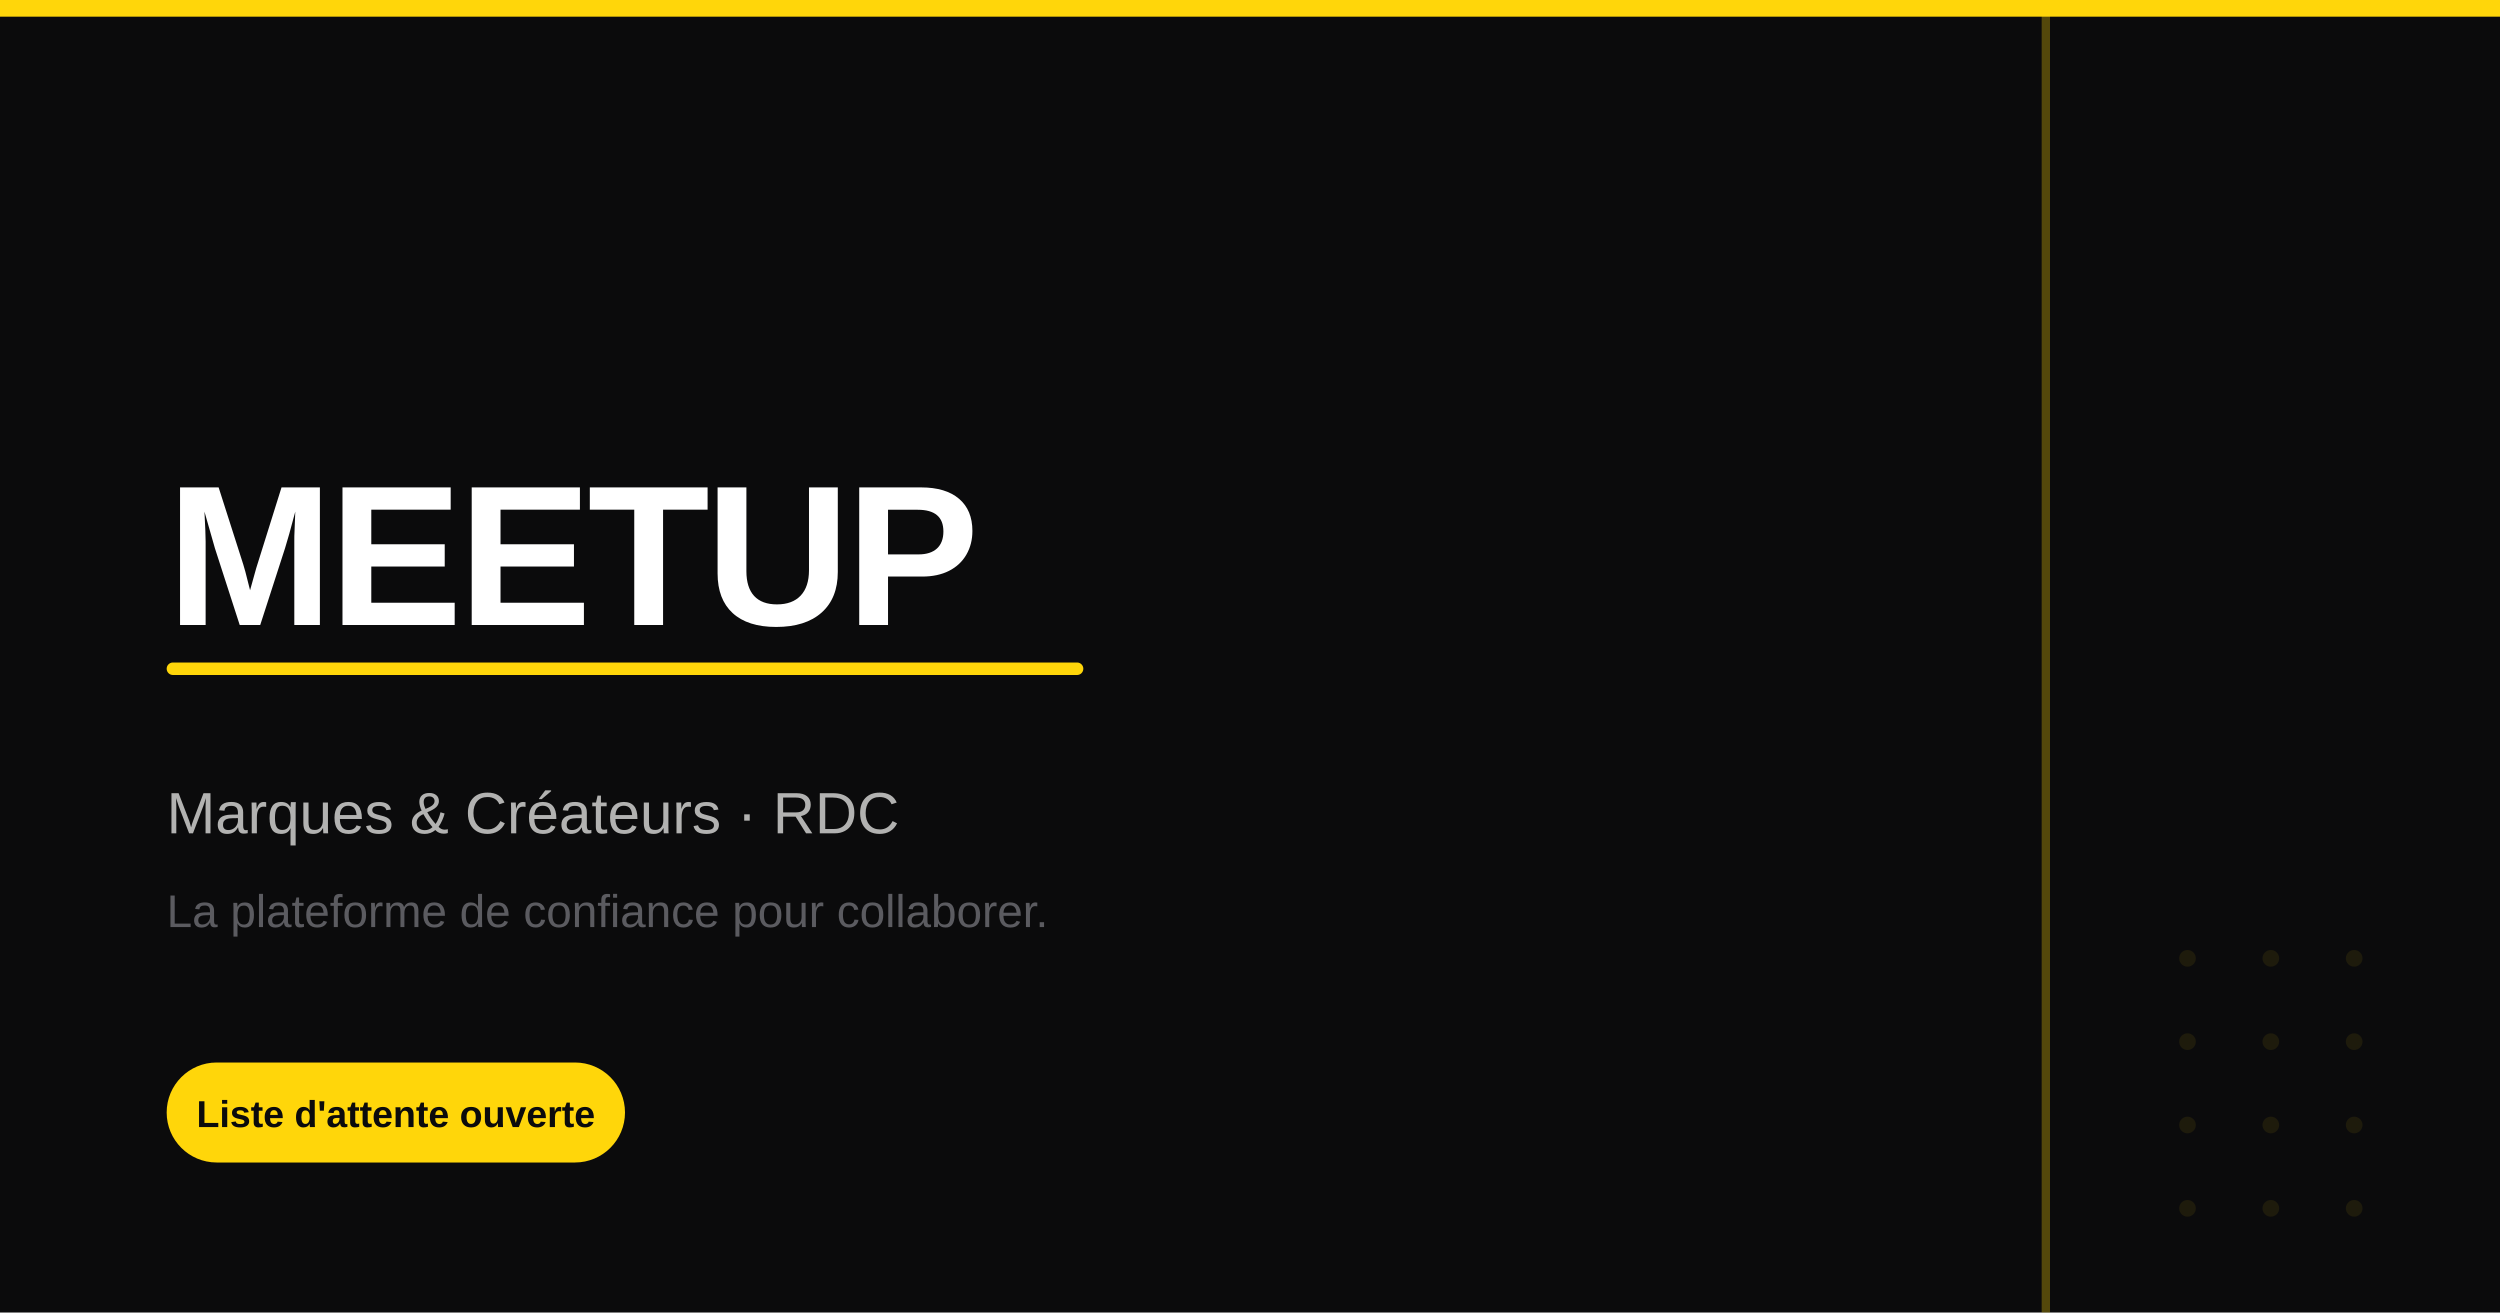
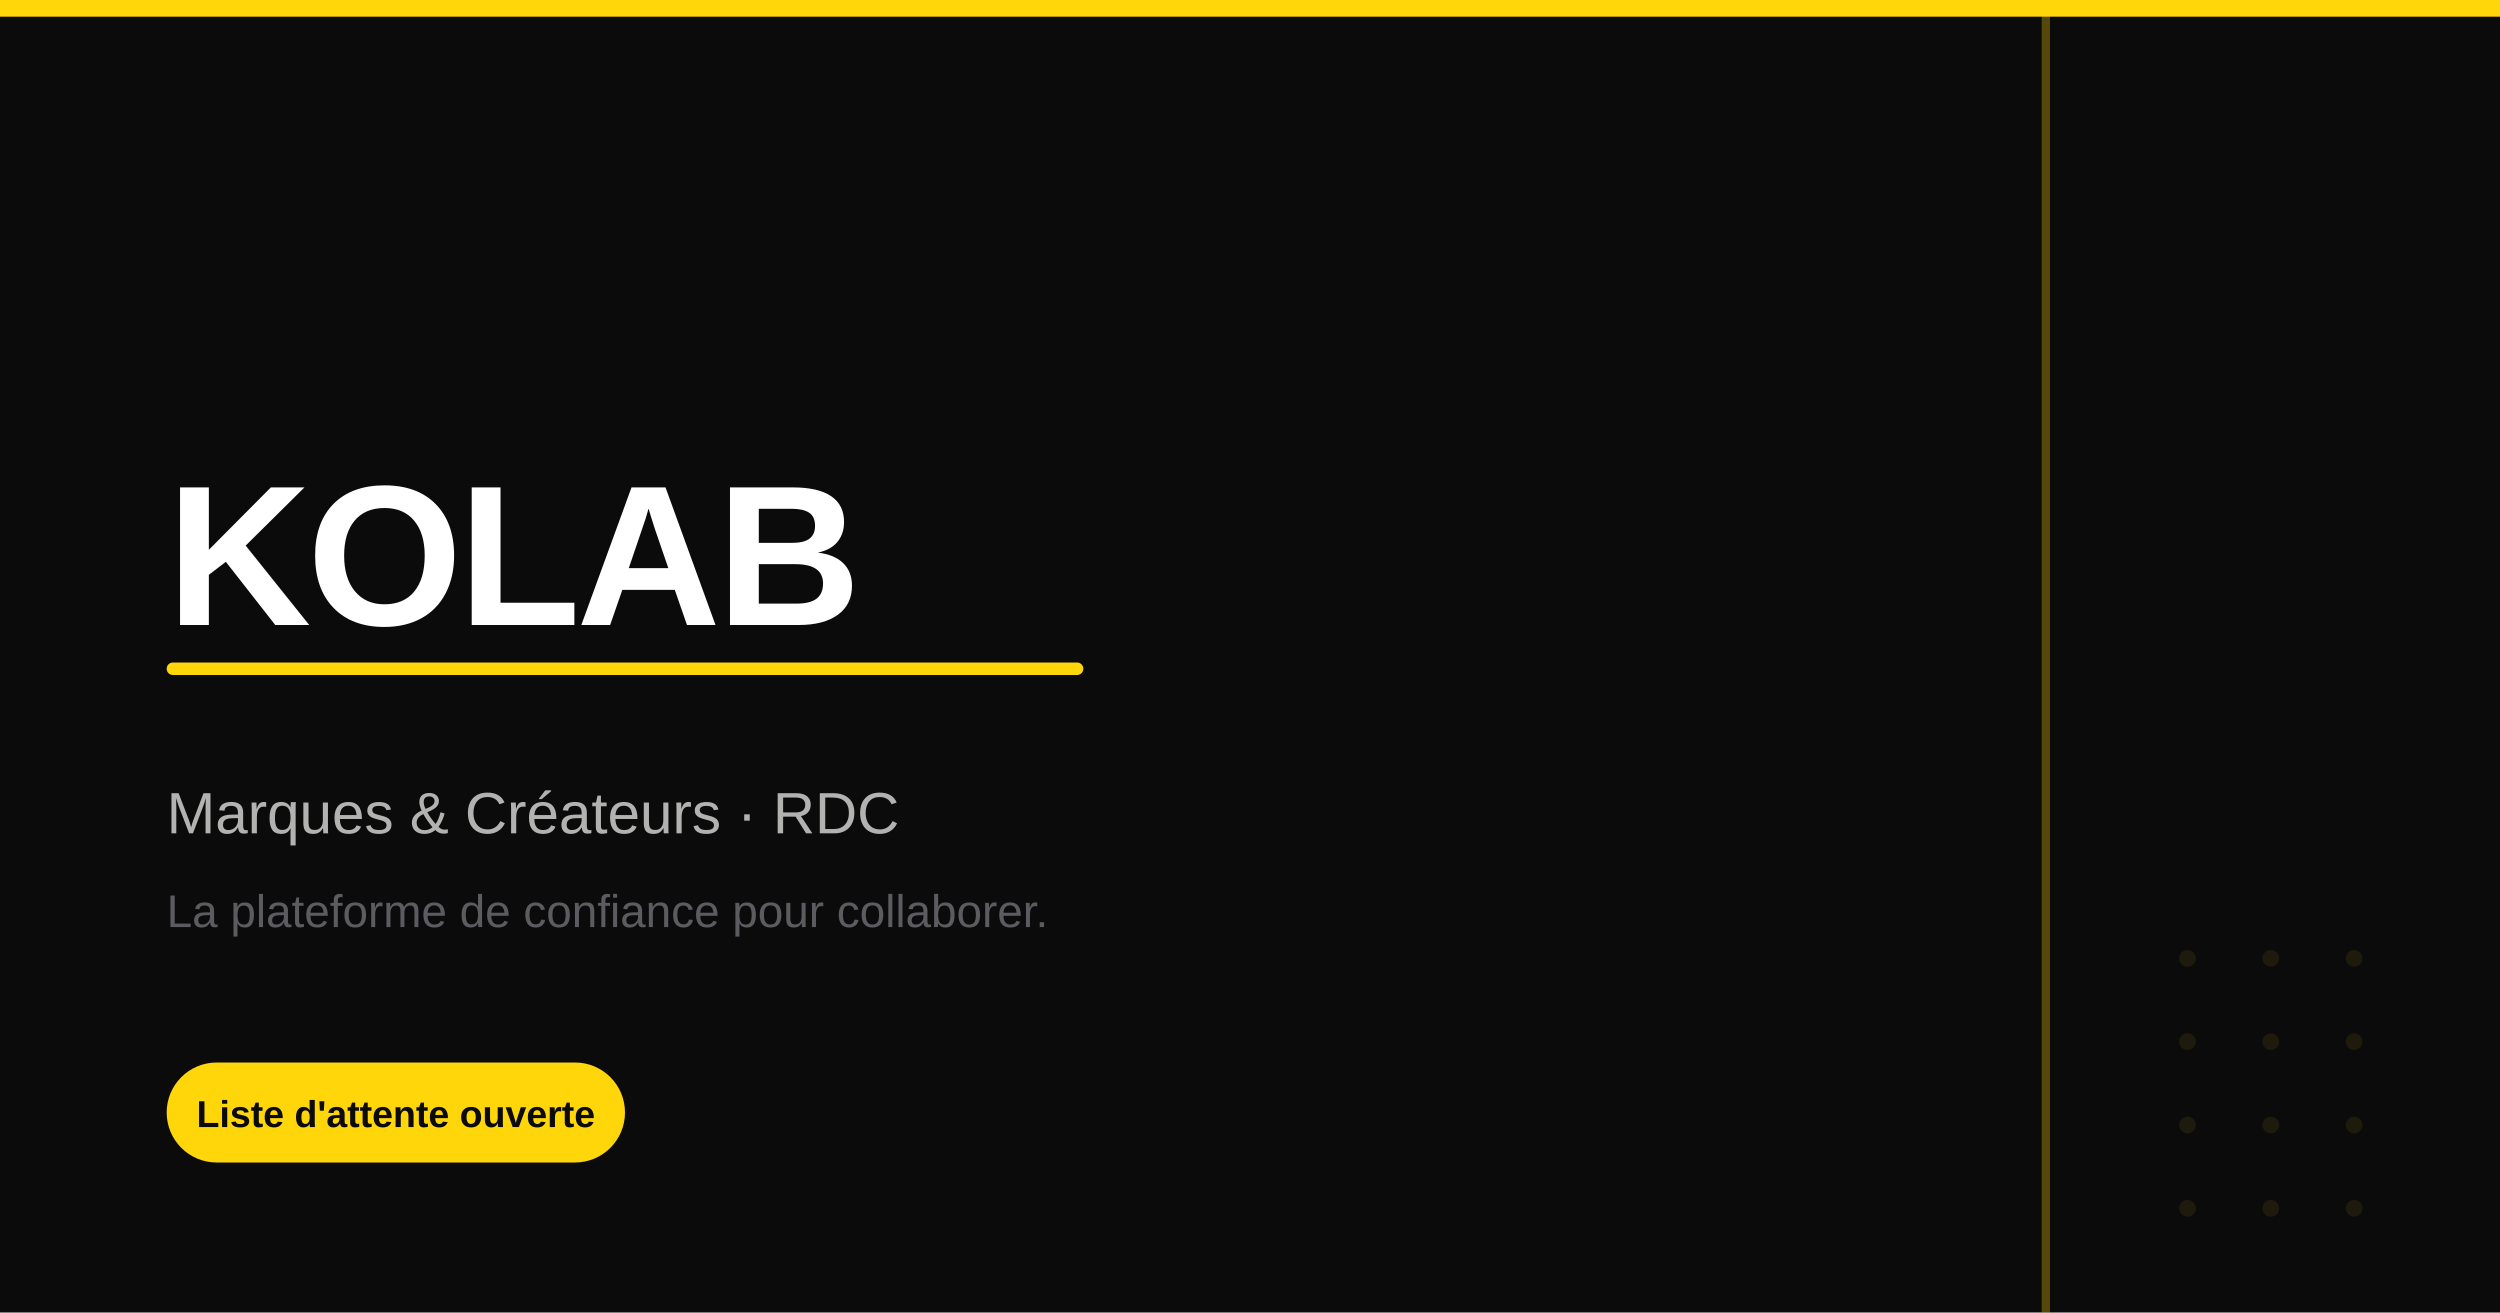
<svg xmlns="http://www.w3.org/2000/svg" width="1200" height="630" viewBox="0 0 1200 630">
  <rect width="1200" height="630" fill="#0B0B0C" />
  <rect x="0" y="0" width="1200" height="8" fill="#FFD60A" />
  <rect x="980" y="0" width="4" height="630" fill="#FFD60A" opacity="0.3" />
-   <text x="80" y="300" font-family="'Arial Black', 'Helvetica Neue', Arial, sans-serif" font-size="96" font-weight="900" fill="#FFFFFF" letter-spacing="-2">MEETUP</text>
+   <text x="80" y="300" font-family="'Arial Black', 'Helvetica Neue', Arial, sans-serif" font-size="96" font-weight="900" fill="#FFFFFF" letter-spacing="-2">KOLAB</text>
  <rect x="80" y="318" width="440" height="6" fill="#FFD60A" rx="3" />
  <text x="80" y="400" font-family="'Arial', 'Helvetica Neue', Arial, sans-serif" font-size="28" fill="#FAFAF7" opacity="0.7">Marques &amp; Créateurs · RDC</text>
  <text x="80" y="445" font-family="'Arial', 'Helvetica Neue', Arial, sans-serif" font-size="22" fill="#5B5B60">La plateforme de confiance pour collaborer.</text>
  <rect x="80" y="510" width="220" height="48" rx="24" fill="#FFD60A" />
  <text x="190" y="541" font-family="'Arial', 'Helvetica Neue', Arial, sans-serif" font-size="18" font-weight="700" fill="#0B0B0C" text-anchor="middle">Liste d'attente ouverte</text>
  <g opacity="0.08" fill="#FFD60A">
    <circle cx="1050" cy="460" r="4" />
    <circle cx="1090" cy="460" r="4" />
    <circle cx="1130" cy="460" r="4" />
    <circle cx="1050" cy="500" r="4" />
    <circle cx="1090" cy="500" r="4" />
    <circle cx="1130" cy="500" r="4" />
    <circle cx="1050" cy="540" r="4" />
    <circle cx="1090" cy="540" r="4" />
    <circle cx="1130" cy="540" r="4" />
    <circle cx="1050" cy="580" r="4" />
    <circle cx="1090" cy="580" r="4" />
    <circle cx="1130" cy="580" r="4" />
  </g>
</svg>
